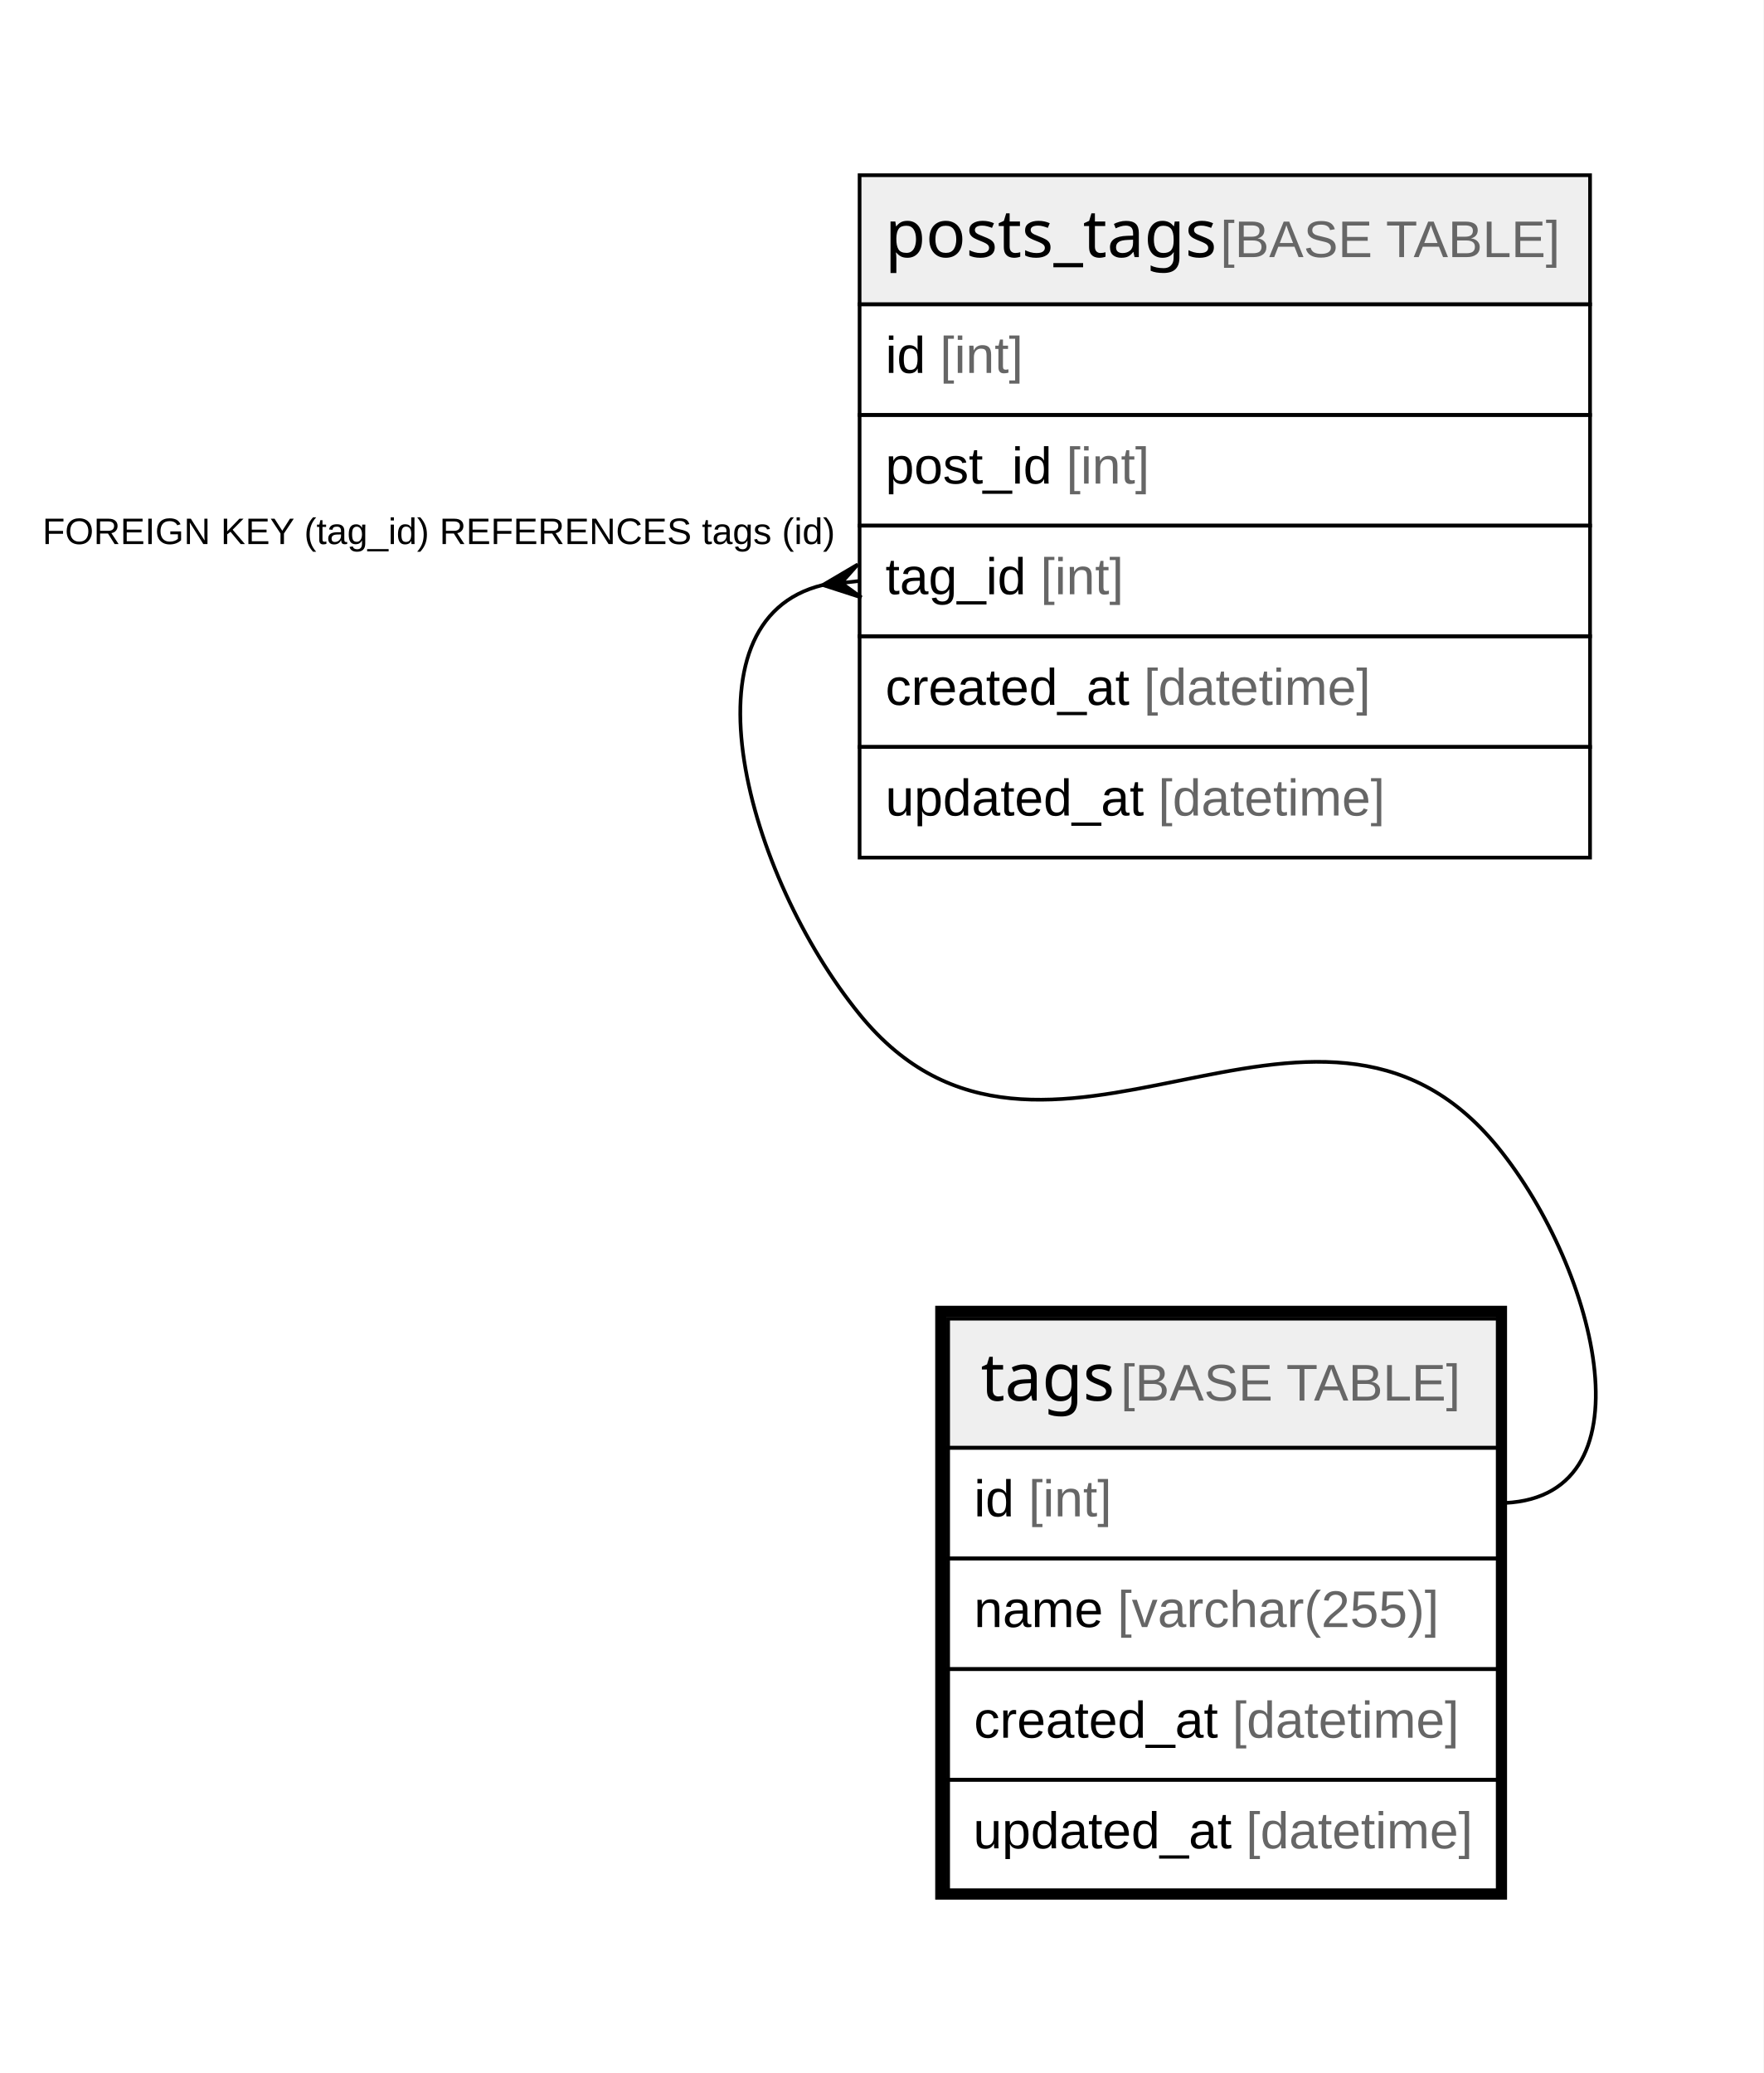
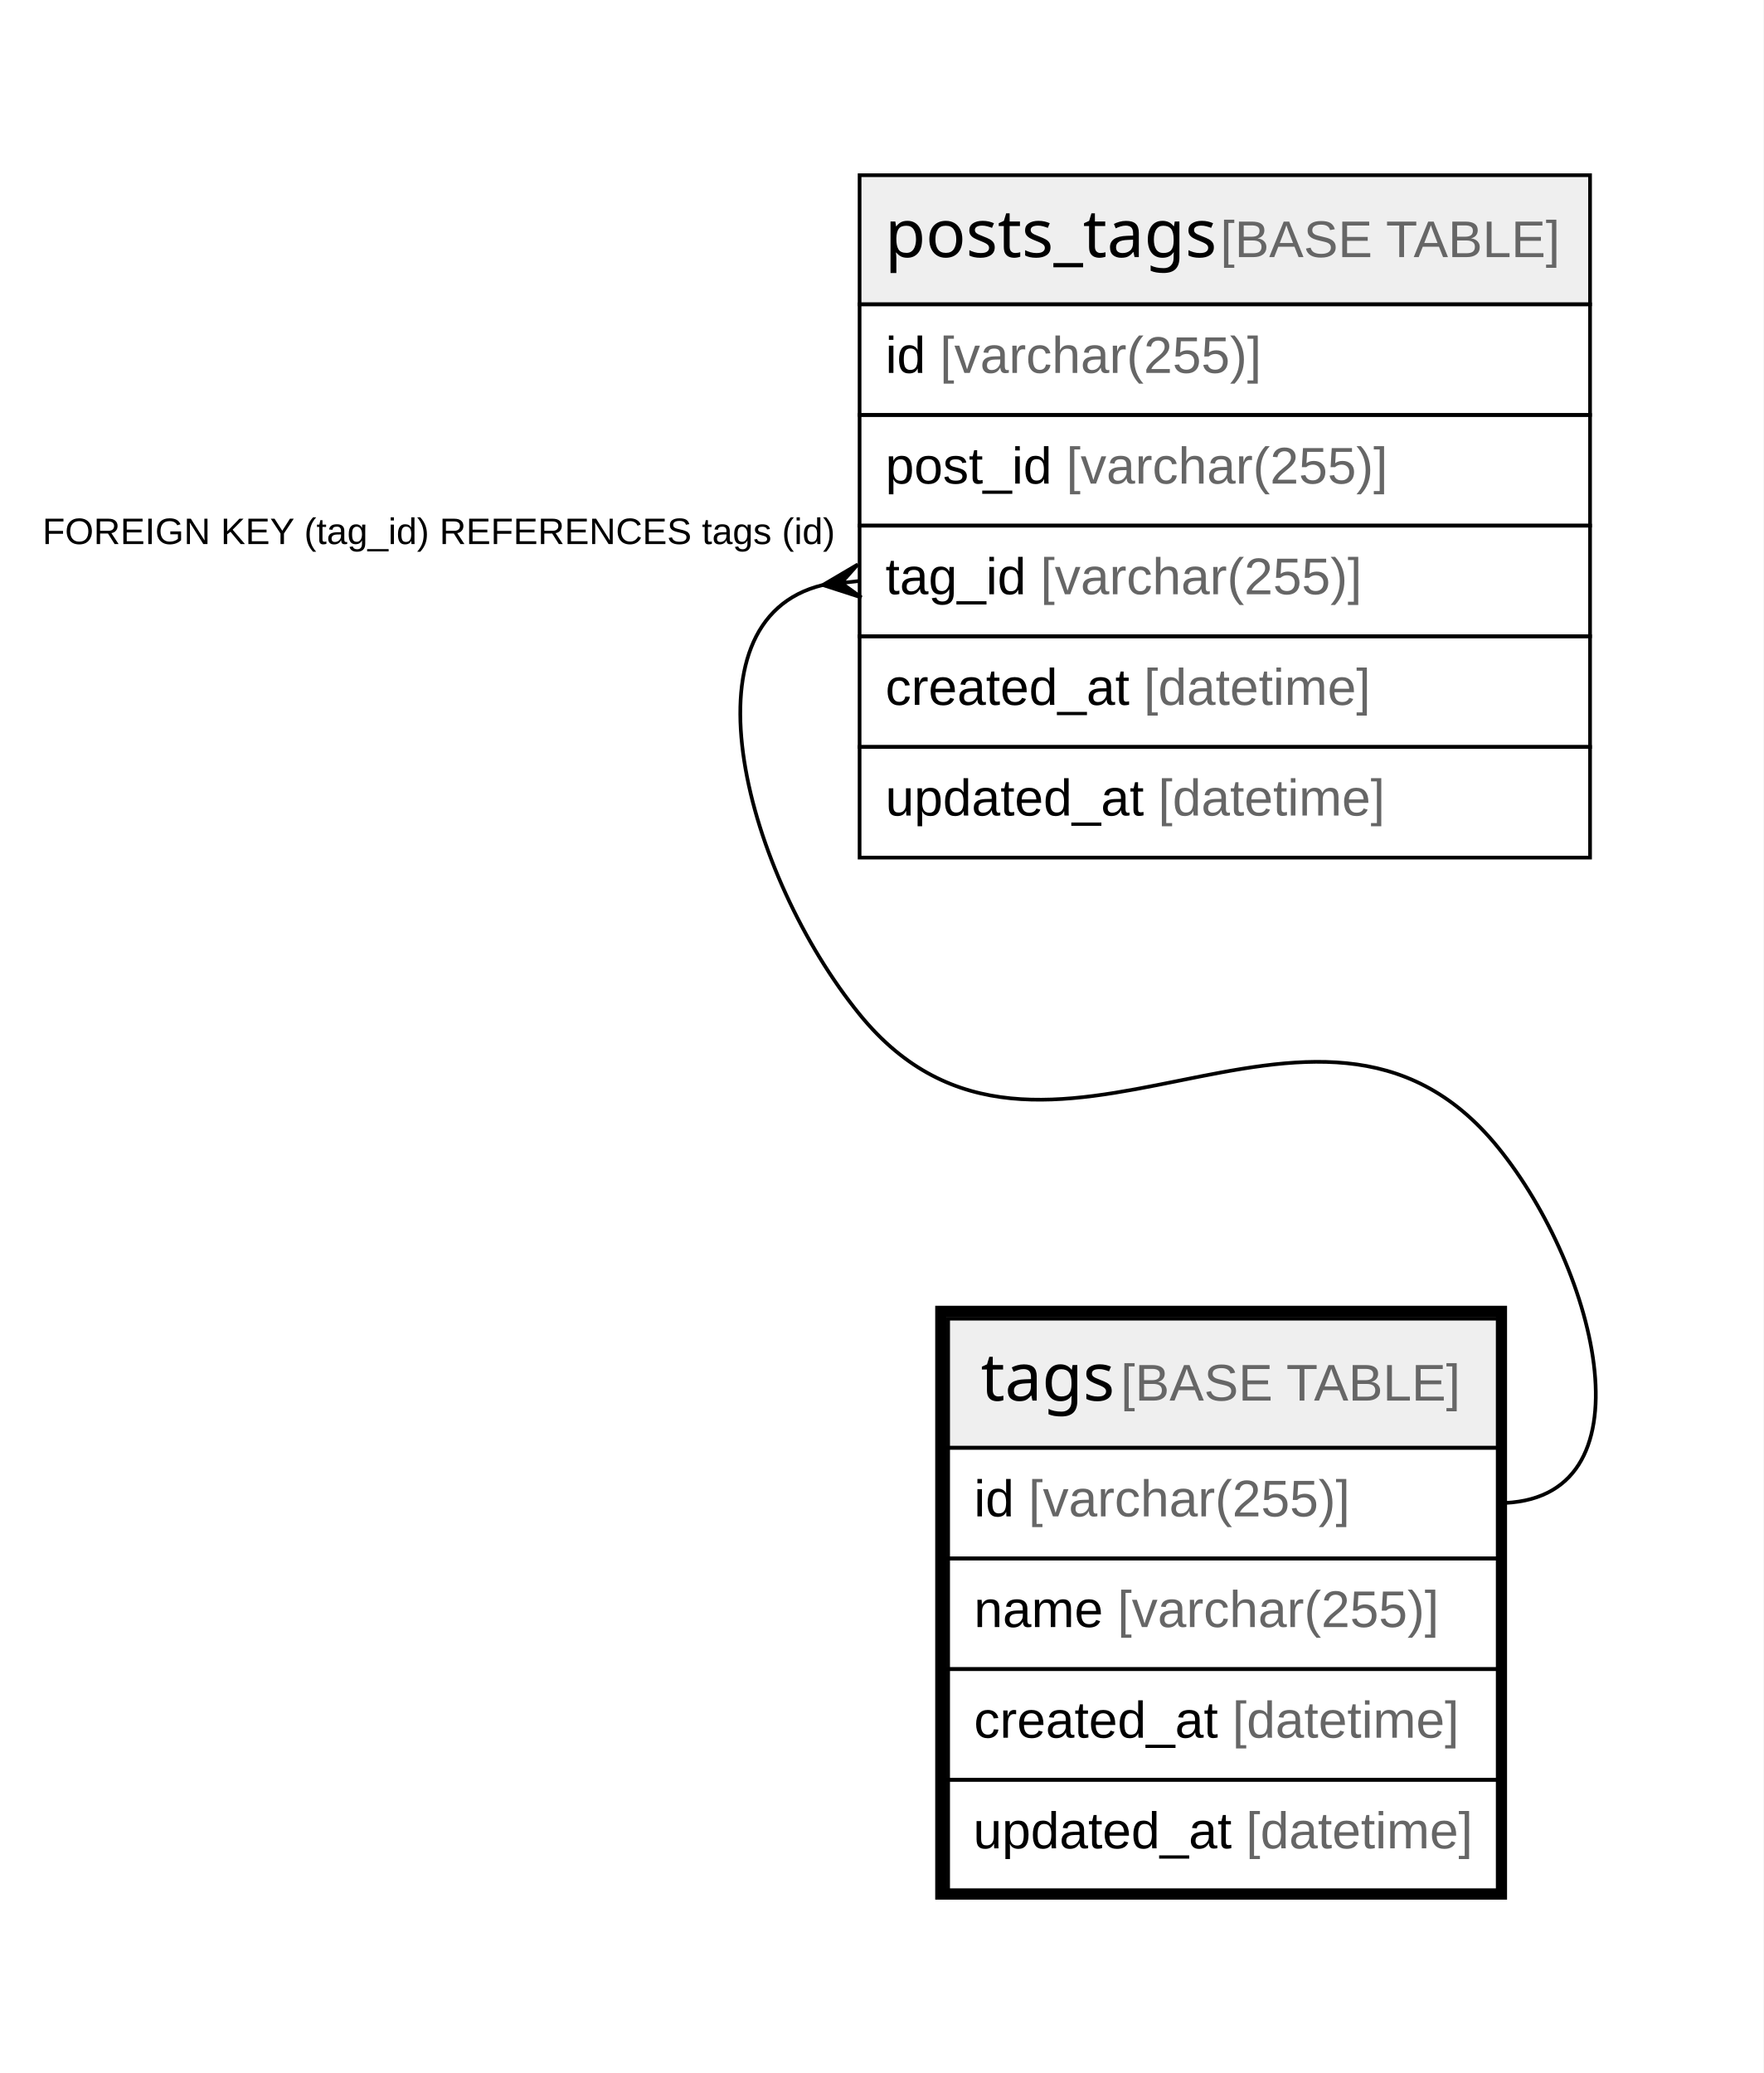
<svg xmlns="http://www.w3.org/2000/svg" width="478pt" height="562pt" viewBox="0.00 0.00 478.00 562.00">
  <g id="graph0" class="graph" transform="scale(1 1) rotate(0) translate(4 558)">
    <polygon fill="#ffffff" stroke="transparent" points="-4,4 -4,-558 474,-558 474,4 -4,4" />
    <g id="node1" class="node">
      <polygon fill="#efefef" stroke="transparent" points="253,-165.5 253,-200.5 402,-200.5 402,-165.5 253,-165.5" />
      <polygon fill="none" stroke="#000000" points="253,-165.5 253,-200.5 402,-200.5 402,-165.5 253,-165.5" />
      <text text-anchor="start" x="261.866" y="-178.3" font-family="Arial Bold" font-size="18.00" fill="#000000">tags</text>
      <text text-anchor="start" x="295.88" y="-178.3" font-family="Arial" font-size="14.00" fill="#000000"> </text>
      <text text-anchor="start" x="299.771" y="-178.3" font-family="Arial" font-size="14.00" fill="#666666">[BASE TABLE]</text>
      <polygon fill="none" stroke="#000000" points="253,-135.5 253,-165.5 402,-165.5 402,-135.5 253,-135.5" />
      <text text-anchor="start" x="260" y="-146.9" font-family="Arial" font-size="14.00" fill="#000000">id </text>
-       <text text-anchor="start" x="274.78" y="-146.9" font-family="Arial" font-size="14.00" fill="#666666">[int]</text>
+       <text text-anchor="start" x="274.78" y="-146.9" font-family="Arial" font-size="14.00" fill="#666666">[varchar(255)]</text>
      <polygon fill="none" stroke="#000000" points="253,-105.5 253,-135.5 402,-135.5 402,-105.5 253,-105.5" />
      <text text-anchor="start" x="260" y="-116.9" font-family="Arial" font-size="14.00" fill="#000000">name </text>
      <text text-anchor="start" x="298.899" y="-116.9" font-family="Arial" font-size="14.00" fill="#666666">[varchar(255)]</text>
      <polygon fill="none" stroke="#000000" points="253,-75.5 253,-105.5 402,-105.5 402,-75.5 253,-75.5" />
      <text text-anchor="start" x="260" y="-86.9" font-family="Arial" font-size="14.00" fill="#000000">created_at </text>
      <text text-anchor="start" x="330.028" y="-86.9" font-family="Arial" font-size="14.00" fill="#666666">[datetime]</text>
      <polygon fill="none" stroke="#000000" points="253,-45.5 253,-75.5 402,-75.5 402,-45.5 253,-45.5" />
      <text text-anchor="start" x="259.804" y="-56.9" font-family="Arial" font-size="14.00" fill="#000000">updated_at </text>
      <text text-anchor="start" x="333.736" y="-56.9" font-family="Arial" font-size="14.00" fill="#666666">[datetime]</text>
      <polygon fill="none" stroke="#000000" stroke-width="3" points="251,-44.5 251,-202.5 403,-202.5 403,-44.5 251,-44.5" />
    </g>
    <g id="node2" class="node">
      <polygon fill="#efefef" stroke="transparent" points="229,-475.5 229,-510.5 427,-510.5 427,-475.5 229,-475.5" />
      <polygon fill="none" stroke="#000000" points="229,-475.5 229,-510.5 427,-510.5 427,-475.5 229,-475.5" />
      <text text-anchor="start" x="235.855" y="-488.3" font-family="Arial Bold" font-size="18.00" fill="#000000">posts_tags</text>
      <text text-anchor="start" x="322.891" y="-488.3" font-family="Arial" font-size="14.00" fill="#000000"> </text>
      <text text-anchor="start" x="326.781" y="-488.3" font-family="Arial" font-size="14.00" fill="#666666">[BASE TABLE]</text>
      <polygon fill="none" stroke="#000000" points="229,-445.5 229,-475.5 427,-475.5 427,-445.5 229,-445.5" />
      <text text-anchor="start" x="236" y="-456.9" font-family="Arial" font-size="14.00" fill="#000000">id </text>
-       <text text-anchor="start" x="250.78" y="-456.9" font-family="Arial" font-size="14.00" fill="#666666">[int]</text>
+       <text text-anchor="start" x="250.78" y="-456.9" font-family="Arial" font-size="14.00" fill="#666666">[varchar(255)]</text>
      <polygon fill="none" stroke="#000000" points="229,-415.5 229,-445.5 427,-445.5 427,-415.5 229,-415.5" />
      <text text-anchor="start" x="236" y="-426.9" font-family="Arial" font-size="14.00" fill="#000000">post_id </text>
-       <text text-anchor="start" x="285.018" y="-426.9" font-family="Arial" font-size="14.00" fill="#666666">[int]</text>
+       <text text-anchor="start" x="285.018" y="-426.9" font-family="Arial" font-size="14.00" fill="#666666">[varchar(255)]</text>
      <polygon fill="none" stroke="#000000" points="229,-385.5 229,-415.5 427,-415.5 427,-385.5 229,-385.5" />
      <text text-anchor="start" x="236" y="-396.9" font-family="Arial" font-size="14.00" fill="#000000">tag_id </text>
-       <text text-anchor="start" x="278.018" y="-396.9" font-family="Arial" font-size="14.00" fill="#666666">[int]</text>
+       <text text-anchor="start" x="278.018" y="-396.9" font-family="Arial" font-size="14.00" fill="#666666">[varchar(255)]</text>
      <polygon fill="none" stroke="#000000" points="229,-355.5 229,-385.5 427,-385.5 427,-355.5 229,-355.5" />
      <text text-anchor="start" x="236" y="-366.9" font-family="Arial" font-size="14.00" fill="#000000">created_at </text>
      <text text-anchor="start" x="306.028" y="-366.9" font-family="Arial" font-size="14.00" fill="#666666">[datetime]</text>
      <polygon fill="none" stroke="#000000" points="229,-325.5 229,-355.5 427,-355.5 427,-325.5 229,-325.5" />
      <text text-anchor="start" x="236" y="-336.9" font-family="Arial" font-size="14.00" fill="#000000">updated_at </text>
      <text text-anchor="start" x="309.933" y="-336.9" font-family="Arial" font-size="14.00" fill="#666666">[datetime]</text>
    </g>
    <g id="edge1" class="edge">
      <path fill="none" stroke="#000000" d="M219.025,-399.398C179.555,-389.854 198.366,-320.665 229,-283 278.555,-222.072 352.445,-307.928 402,-247 429.062,-213.727 444.889,-150.5 402,-150.5" />
      <polygon fill="#000000" stroke="#000000" points="219.06,-399.401 228.506,-404.973 224.03,-399.951 229,-400.5 229,-400.5 229,-400.5 224.03,-399.951 229.494,-396.027 219.06,-399.401 219.06,-399.401" />
      <text text-anchor="start" x="7.495" y="-410.5" font-family="Arial" font-size="10.00" fill="#000000">FOREIGN KEY (tag_id) REFERENCES tags (id)</text>
    </g>
  </g>
</svg>
